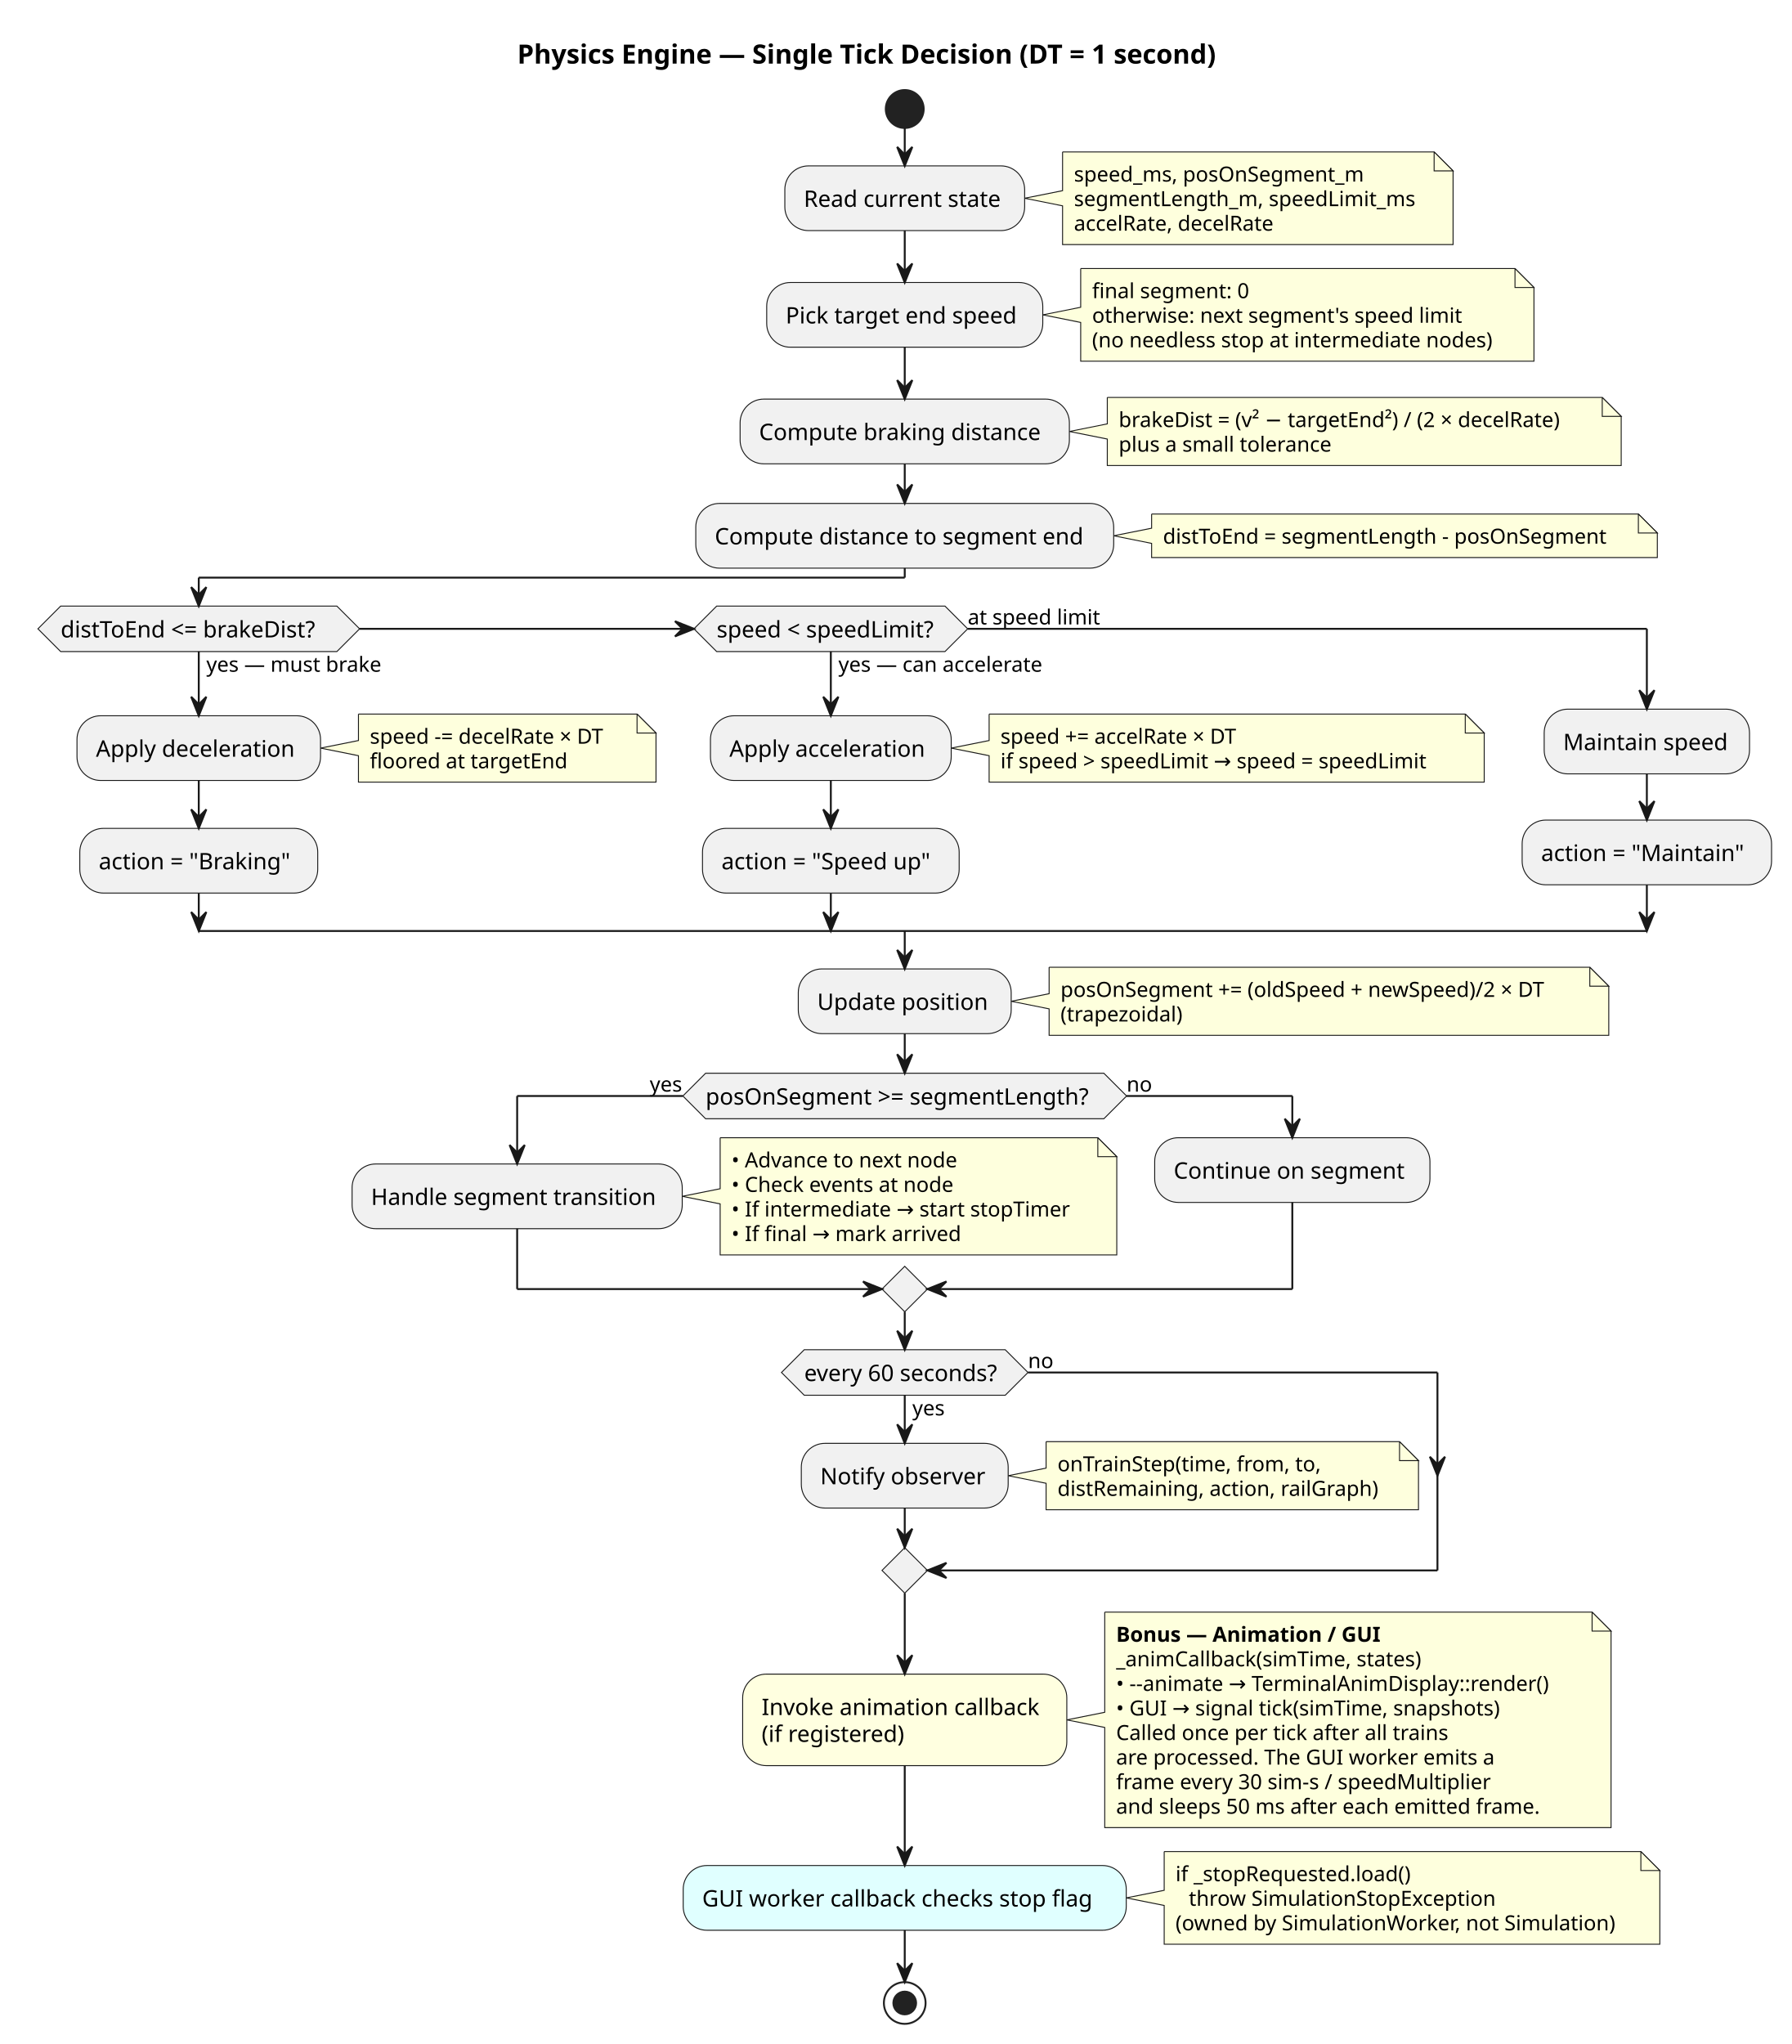
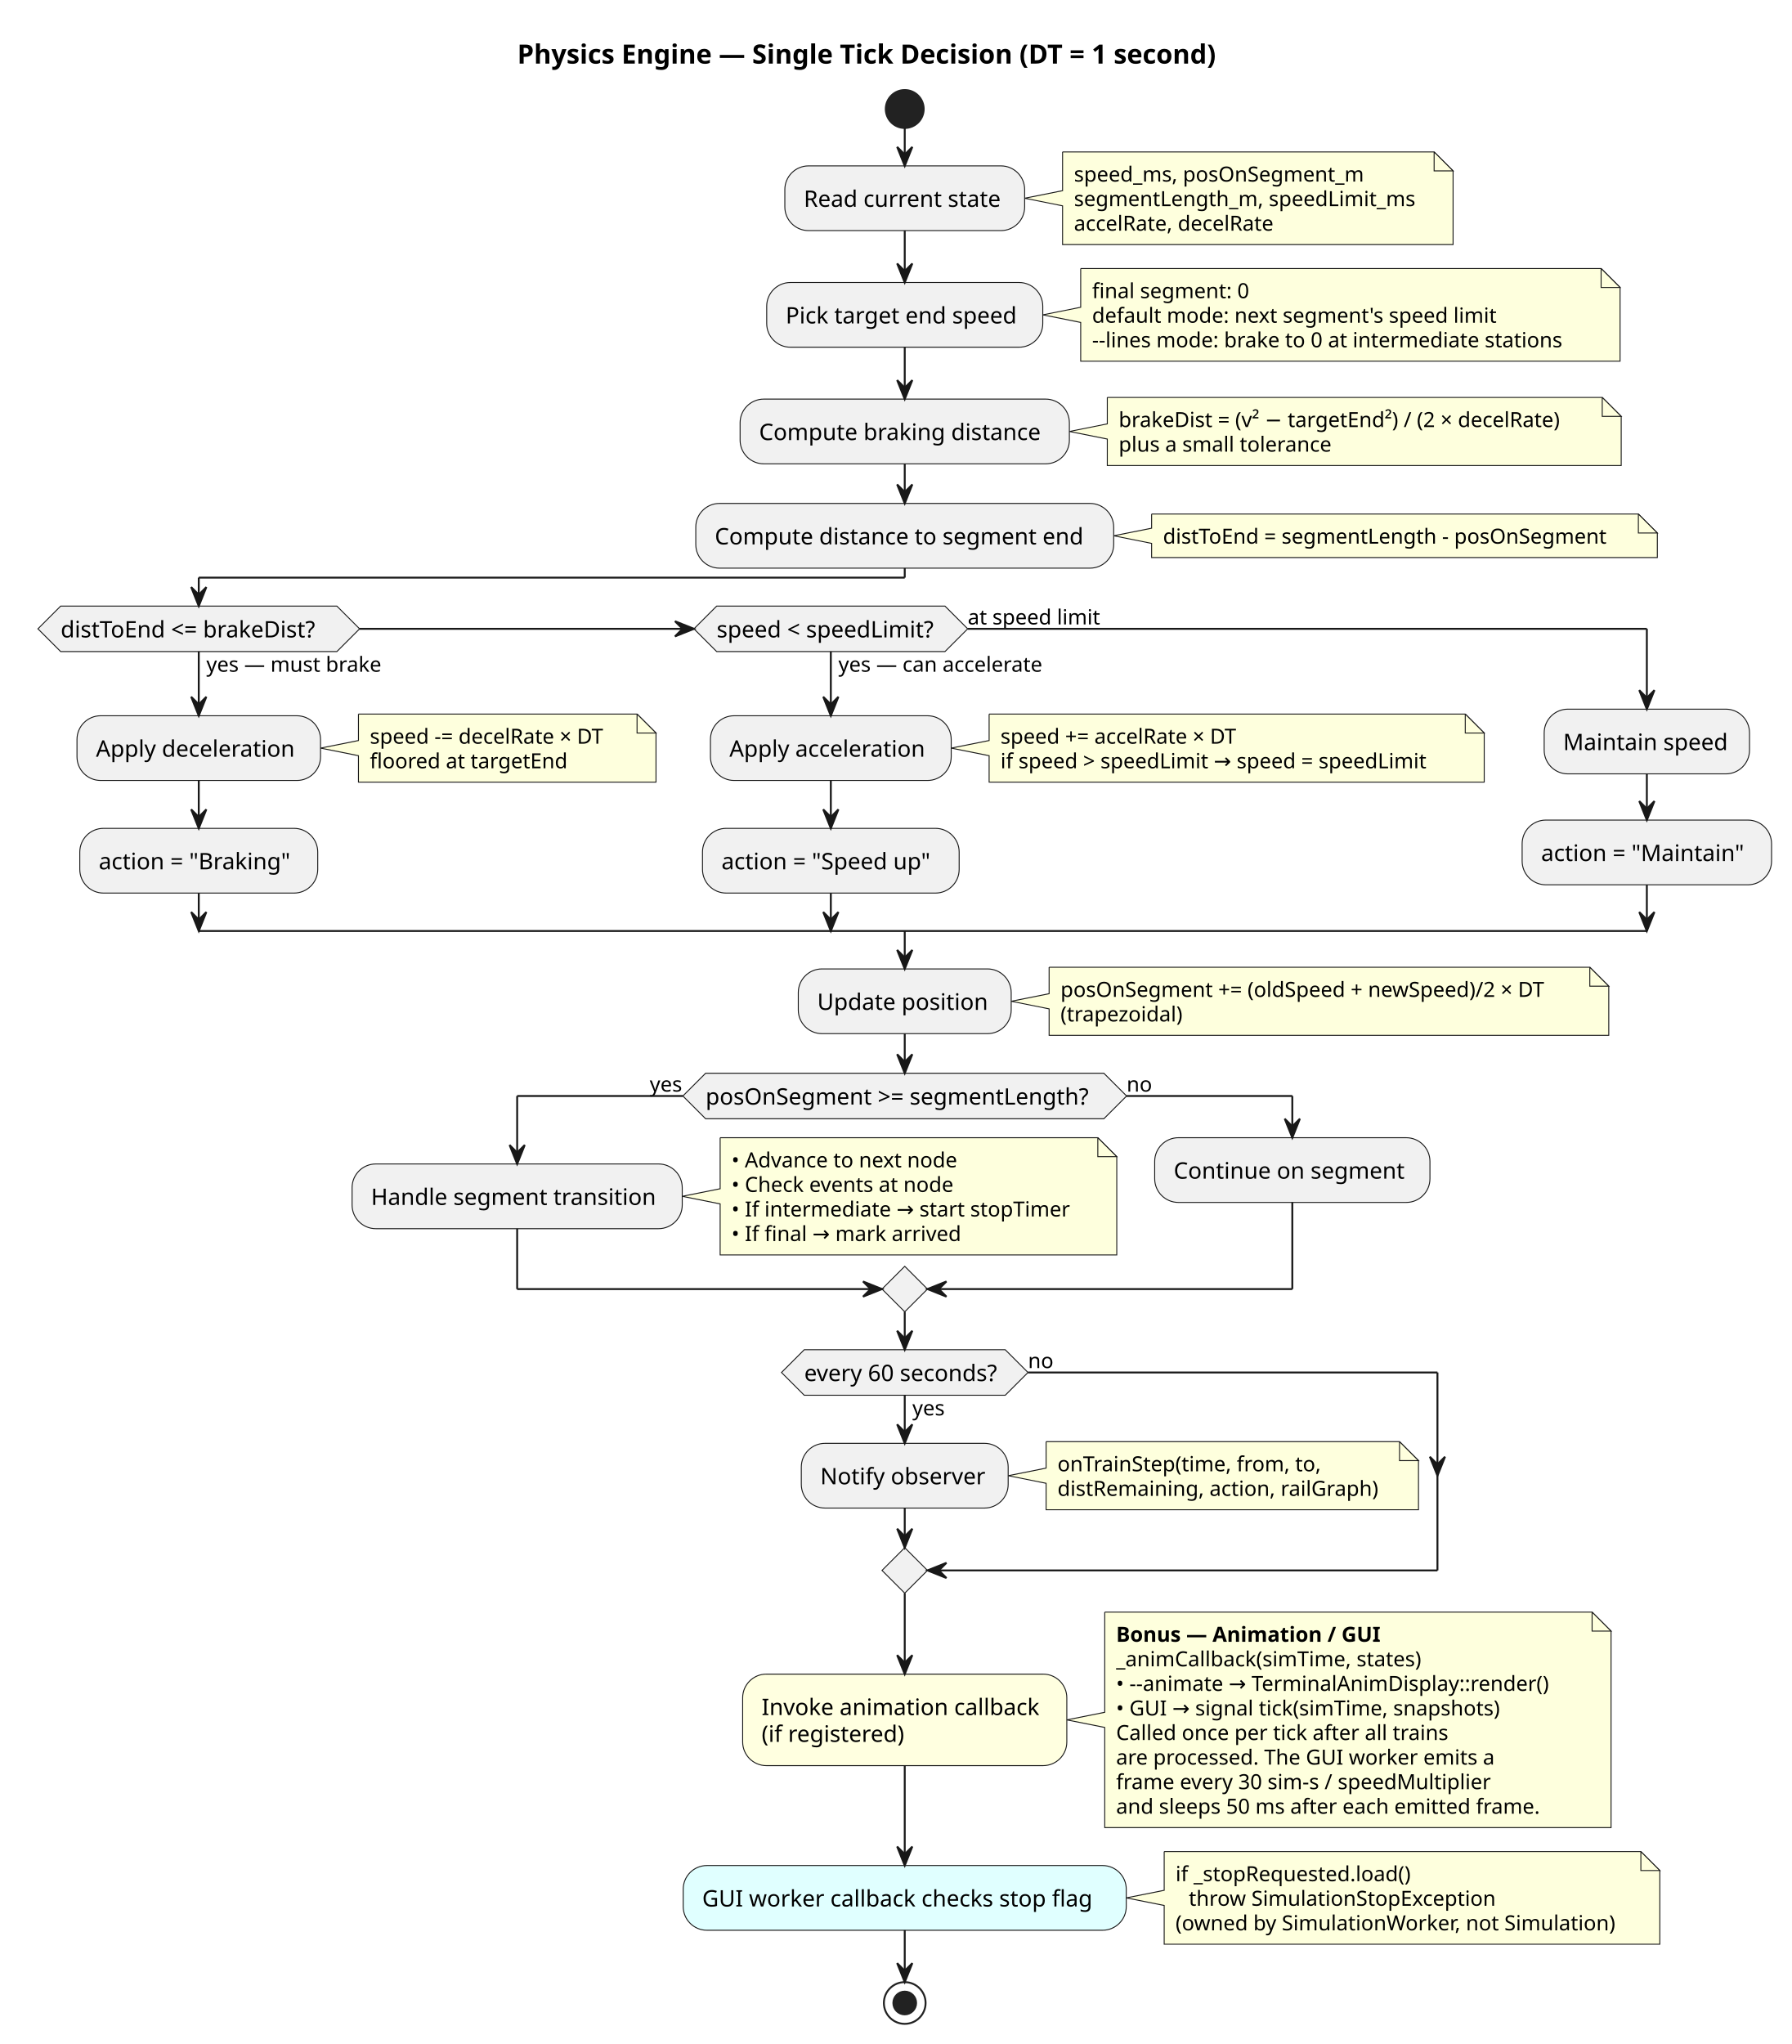
<svg xmlns="http://www.w3.org/2000/svg" contentStyleType="text/css" data-diagram-type="ACTIVITY" height="1078px" preserveAspectRatio="none" style="width:945px;height:1078px;background:#FFFFFF;" version="1.1" viewBox="0 0 945 1078" width="945px" zoomAndPan="magnify">
  <defs />
  <g>
    <g class="title" data-source-line="6">
      <text fill="#000000" font-family="sans-serif" font-size="14" font-weight="bold" lengthAdjust="spacing" textLength="396.758" x="272.825" y="33.535">Physics Engine — Single Tick Decision (DT = 1 second)</text>
    </g>
    <ellipse cx="477.204" cy="57.488" fill="#222222" rx="10" ry="10" style="stroke:#222222;stroke-width:1;" />
    <path d="M560.448,80.122 L560.448,100.555 L540.448,104.555 L560.448,108.555 L560.448,128.987 A0,0 0 0 0 560.448,128.987 L766.429,128.987 A0,0 0 0 0 766.429,128.987 L766.429,90.122 L756.429,80.122 L560.448,80.122 A0,0 0 0 0 560.448,80.122" fill="#FEFFDD" style="stroke:#181818;stroke-width:0.5;" />
    <path d="M756.429,80.122 L756.429,90.122 L766.429,90.122 L756.429,80.122" fill="#FEFFDD" style="stroke:#181818;stroke-width:0.5;" />
    <text fill="#000000" font-family="sans-serif" font-size="11" lengthAdjust="spacing" textLength="156.728" x="566.448" y="95.757">speed_ms, posOnSegment_m</text>
    <text fill="#000000" font-family="sans-serif" font-size="11" lengthAdjust="spacing" textLength="184.981" x="566.448" y="108.712">segmentLength_m, speedLimit_ms</text>
    <text fill="#000000" font-family="sans-serif" font-size="11" lengthAdjust="spacing" textLength="108.152" x="566.448" y="121.667">accelRate, decelRate</text>
    <rect fill="#F1F1F1" height="34.133" rx="12.5" ry="12.5" style="stroke:#181818;stroke-width:0.5;" width="126.488" x="413.96" y="87.488" />
    <text fill="#000000" font-family="sans-serif" font-size="12" lengthAdjust="spacing" textLength="106.488" x="423.96" y="109.09">Read current state</text>
-     <path d="M570.011,141.621 L570.011,162.054 L550.011,166.054 L570.011,170.054 L570.011,190.486 A0,0 0 0 0 570.011,190.486 L809.082,190.486 A0,0 0 0 0 809.082,190.486 L809.082,151.621 L799.082,141.621 L570.011,141.621 A0,0 0 0 0 570.011,141.621" fill="#FEFFDD" style="stroke:#181818;stroke-width:0.5;" />
-     <path d="M799.082,141.621 L799.082,151.621 L809.082,151.621 L799.082,141.621" fill="#FEFFDD" style="stroke:#181818;stroke-width:0.5;" />
+     <path d="M570.011,141.621 L570.011,162.054 L550.011,166.054 L570.011,170.054 L570.011,190.486 A0,0 0 0 0 570.011,190.486 L854.506,190.486 A0,0 0 0 0 854.506,190.486 L854.506,151.621 L844.506,141.621 L570.011,141.621 A0,0 0 0 0 570.011,141.621" fill="#FEFFDD" style="stroke:#181818;stroke-width:0.5;" />
+     <path d="M844.506,141.621 L844.506,151.621 L854.506,151.621 L844.506,141.621" fill="#FEFFDD" style="stroke:#181818;stroke-width:0.5;" />
    <text fill="#000000" font-family="sans-serif" font-size="11" lengthAdjust="spacing" textLength="86.636" x="576.011" y="157.256">final segment: 0</text>
-     <text fill="#000000" font-family="sans-serif" font-size="11" lengthAdjust="spacing" textLength="202.63" x="576.011" y="170.211">otherwise: next segment's speed limit</text>
-     <text fill="#000000" font-family="sans-serif" font-size="11" lengthAdjust="spacing" textLength="218.072" x="576.011" y="183.166">(no needless stop at intermediate nodes)</text>
+     <text fill="#000000" font-family="sans-serif" font-size="11" lengthAdjust="spacing" textLength="221.762" x="576.011" y="170.211">default mode: next segment's speed limit</text>
+     <text fill="#000000" font-family="sans-serif" font-size="11" lengthAdjust="spacing" textLength="263.495" x="576.011" y="183.166">--lines mode: brake to 0 at intermediate stations</text>
    <rect fill="#F1F1F1" height="34.133" rx="12.5" ry="12.5" style="stroke:#181818;stroke-width:0.5;" width="145.613" x="404.397" y="148.987" />
    <text fill="#000000" font-family="sans-serif" font-size="12" lengthAdjust="spacing" textLength="125.613" x="414.397" y="170.589">Pick target end speed</text>
    <path d="M584.044,209.598 L584.044,223.553 L564.044,227.553 L584.044,231.553 L584.044,245.508 A0,0 0 0 0 584.044,245.508 L855.101,245.508 A0,0 0 0 0 855.101,245.508 L855.101,219.598 L845.101,209.598 L584.044,209.598 A0,0 0 0 0 584.044,209.598" fill="#FEFFDD" style="stroke:#181818;stroke-width:0.5;" />
    <path d="M845.101,209.598 L845.101,219.598 L855.101,219.598 L845.101,209.598" fill="#FEFFDD" style="stroke:#181818;stroke-width:0.5;" />
    <text fill="#000000" font-family="sans-serif" font-size="11" lengthAdjust="spacing" textLength="250.057" x="590.044" y="225.232">brakeDist = (v² − targetEnd²) / (2 × decelRate)</text>
    <text fill="#000000" font-family="sans-serif" font-size="11" lengthAdjust="spacing" textLength="116.709" x="590.044" y="238.188">plus a small tolerance</text>
    <rect fill="#F1F1F1" height="34.133" rx="12.5" ry="12.5" style="stroke:#181818;stroke-width:0.5;" width="173.68" x="390.364" y="210.486" />
    <text fill="#000000" font-family="sans-serif" font-size="12" lengthAdjust="spacing" textLength="153.68" x="400.364" y="232.088">Compute braking distance</text>
    <path d="M607.417,271.097 L607.417,278.574 L587.417,282.574 L607.417,286.574 L607.417,294.052 A0,0 0 0 0 607.417,294.052 L874.161,294.052 A0,0 0 0 0 874.161,294.052 L874.161,281.097 L864.161,271.097 L607.417,271.097 A0,0 0 0 0 607.417,271.097" fill="#FEFFDD" style="stroke:#181818;stroke-width:0.5;" />
    <path d="M864.161,271.097 L864.161,281.097 L874.161,281.097 L864.161,271.097" fill="#FEFFDD" style="stroke:#181818;stroke-width:0.5;" />
    <text fill="#000000" font-family="sans-serif" font-size="11" lengthAdjust="spacing" textLength="245.744" x="613.417" y="286.731">distToEnd = segmentLength - posOnSegment</text>
    <rect fill="#F1F1F1" height="34.133" rx="12.5" ry="12.5" style="stroke:#181818;stroke-width:0.5;" width="220.426" x="366.991" y="265.508" />
    <text fill="#000000" font-family="sans-serif" font-size="12" lengthAdjust="spacing" textLength="200.426" x="376.991" y="287.109">Compute distance to segment end</text>
    <polygon fill="#F1F1F1" points="32,319.641,177.676,319.641,189.676,331.641,177.676,343.641,32,343.641,20,331.641,32,319.641" style="stroke:#181818;stroke-width:0.5;" />
    <text fill="#000000" font-family="sans-serif" font-size="11" lengthAdjust="spacing" textLength="95.799" x="108.838" y="354.275">yes — must brake</text>
    <text fill="#000000" font-family="sans-serif" font-size="12" lengthAdjust="spacing" textLength="145.676" x="32" y="336.176">distToEnd &lt;= brakeDist?</text>
    <path d="M189.066,376.596 L189.066,390.551 L169.066,394.551 L189.066,398.551 L189.066,412.506 A0,0 0 0 0 189.066,412.506 L346.014,412.506 A0,0 0 0 0 346.014,412.506 L346.014,386.596 L336.014,376.596 L189.066,376.596 A0,0 0 0 0 189.066,376.596" fill="#FEFFDD" style="stroke:#181818;stroke-width:0.5;" />
    <path d="M336.014,376.596 L336.014,386.596 L346.014,386.596 L336.014,376.596" fill="#FEFFDD" style="stroke:#181818;stroke-width:0.5;" />
    <text fill="#000000" font-family="sans-serif" font-size="11" lengthAdjust="spacing" textLength="135.948" x="195.066" y="392.231">speed -= decelRate × DT</text>
    <text fill="#000000" font-family="sans-serif" font-size="11" lengthAdjust="spacing" textLength="106.944" x="195.066" y="405.185">floored at targetEnd</text>
    <rect fill="#F1F1F1" height="34.133" rx="12.5" ry="12.5" style="stroke:#181818;stroke-width:0.5;" width="128.457" x="40.609" y="377.484" />
    <text fill="#000000" font-family="sans-serif" font-size="12" lengthAdjust="spacing" textLength="108.457" x="50.609" y="399.086">Apply deceleration</text>
    <rect fill="#F1F1F1" height="34.133" rx="12.5" ry="12.5" style="stroke:#181818;stroke-width:0.5;" width="125.498" x="42.089" y="436.872" />
    <text fill="#000000" font-family="sans-serif" font-size="12" lengthAdjust="spacing" textLength="105.498" x="52.089" y="458.474">action = "Braking"</text>
    <polygon fill="#F1F1F1" points="378.014,319.641,498.424,319.641,510.424,331.641,498.424,343.641,378.014,343.641,366.014,331.641,378.014,319.641" style="stroke:#181818;stroke-width:0.5;" />
    <text fill="#000000" font-family="sans-serif" font-size="11" lengthAdjust="spacing" textLength="111.058" x="442.219" y="354.275">yes — can accelerate</text>
    <text fill="#000000" font-family="sans-serif" font-size="12" lengthAdjust="spacing" textLength="120.41" x="378.014" y="336.176">speed &lt; speedLimit?</text>
    <text fill="#000000" font-family="sans-serif" font-size="11" lengthAdjust="spacing" textLength="72.784" x="510.424" y="329.32">at speed limit</text>
    <path d="M521.715,376.596 L521.715,390.551 L501.715,394.551 L521.715,398.551 L521.715,412.506 A0,0 0 0 0 521.715,412.506 L782.852,412.506 A0,0 0 0 0 782.852,412.506 L782.852,386.596 L772.852,376.596 L521.715,376.596 A0,0 0 0 0 521.715,376.596" fill="#FEFFDD" style="stroke:#181818;stroke-width:0.5;" />
    <path d="M772.852,376.596 L772.852,386.596 L782.852,386.596 L772.852,376.596" fill="#FEFFDD" style="stroke:#181818;stroke-width:0.5;" />
    <text fill="#000000" font-family="sans-serif" font-size="11" lengthAdjust="spacing" textLength="136.984" x="527.715" y="392.231">speed += accelRate × DT</text>
    <text fill="#000000" font-family="sans-serif" font-size="11" lengthAdjust="spacing" textLength="240.136" x="527.715" y="405.185">if speed &gt; speedLimit → speed = speedLimit</text>
    <rect fill="#F1F1F1" height="34.133" rx="12.5" ry="12.5" style="stroke:#181818;stroke-width:0.5;" width="126.992" x="374.723" y="377.484" />
    <text fill="#000000" font-family="sans-serif" font-size="12" lengthAdjust="spacing" textLength="106.992" x="384.723" y="399.086">Apply acceleration</text>
    <rect fill="#F1F1F1" height="34.133" rx="12.5" ry="12.5" style="stroke:#181818;stroke-width:0.5;" width="135.383" x="370.528" y="436.872" />
    <text fill="#000000" font-family="sans-serif" font-size="12" lengthAdjust="spacing" textLength="115.383" x="380.528" y="458.474">action = "Speed up"</text>
    <rect fill="#F1F1F1" height="34.133" rx="12.5" ry="12.5" style="stroke:#181818;stroke-width:0.5;" width="108.301" x="814.48" y="374.007" />
    <text fill="#000000" font-family="sans-serif" font-size="12" lengthAdjust="spacing" textLength="88.301" x="824.48" y="395.608">Maintain speed</text>
    <rect fill="#F1F1F1" height="34.133" rx="12.5" ry="12.5" style="stroke:#181818;stroke-width:0.5;" width="131.557" x="802.852" y="432.506" />
    <text fill="#000000" font-family="sans-serif" font-size="12" lengthAdjust="spacing" textLength="111.557" x="812.852" y="454.107">action = "Maintain"</text>
    <path d="M553.356,510.116 L553.356,524.071 L533.356,528.071 L553.356,532.071 L553.356,546.026 A0,0 0 0 0 553.356,546.026 L848.544,546.026 A0,0 0 0 0 848.544,546.026 L848.544,520.116 L838.544,510.116 L553.356,510.116 A0,0 0 0 0 553.356,510.116" fill="#FEFFDD" style="stroke:#181818;stroke-width:0.5;" />
    <path d="M838.544,510.116 L838.544,520.116 L848.544,520.116 L838.544,510.116" fill="#FEFFDD" style="stroke:#181818;stroke-width:0.5;" />
    <text fill="#000000" font-family="sans-serif" font-size="11" lengthAdjust="spacing" textLength="274.189" x="559.356" y="525.751">posOnSegment += (oldSpeed + newSpeed)/2 × DT</text>
    <text fill="#000000" font-family="sans-serif" font-size="11" lengthAdjust="spacing" textLength="67.316" x="559.356" y="538.706">(trapezoidal)</text>
    <rect fill="#F1F1F1" height="34.133" rx="12.5" ry="12.5" style="stroke:#181818;stroke-width:0.5;" width="112.303" x="421.053" y="511.005" />
    <text fill="#000000" font-family="sans-serif" font-size="12" lengthAdjust="spacing" textLength="92.303" x="431.053" y="532.606">Update position</text>
    <polygon fill="#F1F1F1" points="372.175,566.026,582.233,566.026,594.233,578.026,582.233,590.026,372.175,590.026,360.175,578.026,372.175,566.026" style="stroke:#181818;stroke-width:0.5;" />
    <text fill="#000000" font-family="sans-serif" font-size="12" lengthAdjust="spacing" textLength="210.059" x="372.175" y="582.562">posOnSegment &gt;= segmentLength?</text>
    <text fill="#000000" font-family="sans-serif" font-size="11" lengthAdjust="spacing" textLength="17.483" x="342.692" y="575.706">yes</text>
    <text fill="#000000" font-family="sans-serif" font-size="11" lengthAdjust="spacing" textLength="13.584" x="594.233" y="575.706">no</text>
    <path d="M379.844,600.026 L379.844,626.937 L359.844,630.937 L379.844,634.937 L379.844,661.847 A0,0 0 0 0 379.844,661.847 L589.042,661.847 A0,0 0 0 0 589.042,661.847 L589.042,610.026 L579.042,600.026 L379.844,600.026 A0,0 0 0 0 379.844,600.026" fill="#FEFFDD" style="stroke:#181818;stroke-width:0.5;" />
    <path d="M579.042,600.026 L579.042,610.026 L589.042,610.026 L579.042,600.026" fill="#FEFFDD" style="stroke:#181818;stroke-width:0.5;" />
    <text fill="#000000" font-family="sans-serif" font-size="11" lengthAdjust="spacing" textLength="126.28" x="385.844" y="615.661">• Advance to next node</text>
    <text fill="#000000" font-family="sans-serif" font-size="11" lengthAdjust="spacing" textLength="124.04" x="385.844" y="628.616">• Check events at node</text>
    <text fill="#000000" font-family="sans-serif" font-size="11" lengthAdjust="spacing" textLength="188.198" x="385.844" y="641.571">• If intermediate → start stopTimer</text>
    <text fill="#000000" font-family="sans-serif" font-size="11" lengthAdjust="spacing" textLength="129.363" x="385.844" y="654.526">• If final → mark arrived</text>
    <rect fill="#F1F1F1" height="34.133" rx="12.5" ry="12.5" style="stroke:#181818;stroke-width:0.5;" width="174.137" x="185.708" y="613.87" />
    <text fill="#000000" font-family="sans-serif" font-size="12" lengthAdjust="spacing" textLength="154.137" x="195.708" y="635.472">Handle segment transition</text>
    <rect fill="#F1F1F1" height="34.133" rx="12.5" ry="12.5" style="stroke:#181818;stroke-width:0.5;" width="145.18" x="609.042" y="600.026" />
    <text fill="#000000" font-family="sans-serif" font-size="12" lengthAdjust="spacing" textLength="125.18" x="619.042" y="621.628">Continue on segment</text>
    <polygon fill="#F1F1F1" points="477.204,667.847,489.204,679.847,477.204,691.847,465.204,679.847,477.204,667.847" style="stroke:#181818;stroke-width:0.5;" />
    <path d="M551.762,760.324 L551.762,774.279 L531.762,778.279 L551.762,782.279 L551.762,796.234 A0,0 0 0 0 551.762,796.234 L748.182,796.234 A0,0 0 0 0 748.182,796.234 L748.182,770.324 L738.182,760.324 L551.762,760.324 A0,0 0 0 0 551.762,760.324" fill="#FEFFDD" style="stroke:#181818;stroke-width:0.5;" />
    <path d="M738.182,760.324 L738.182,770.324 L748.182,770.324 L738.182,760.324" fill="#FEFFDD" style="stroke:#181818;stroke-width:0.5;" />
    <text fill="#000000" font-family="sans-serif" font-size="11" lengthAdjust="spacing" textLength="145.326" x="557.762" y="775.959">onTrainStep(time, from, to,</text>
    <text fill="#000000" font-family="sans-serif" font-size="11" lengthAdjust="spacing" textLength="175.42" x="557.762" y="788.914">distRemaining, action, railGraph)</text>
    <rect fill="#F1F1F1" height="34.133" rx="12.5" ry="12.5" style="stroke:#181818;stroke-width:0.5;" width="109.115" x="422.647" y="761.213" />
    <text fill="#000000" font-family="sans-serif" font-size="12" lengthAdjust="spacing" textLength="89.115" x="432.647" y="782.814">Notify observer</text>
    <polygon fill="#F1F1F1" points="424.188,711.847,530.22,711.847,542.22,723.847,530.22,735.847,424.188,735.847,412.188,723.847,424.188,711.847" style="stroke:#181818;stroke-width:0.5;" />
    <text fill="#000000" font-family="sans-serif" font-size="11" lengthAdjust="spacing" textLength="17.483" x="481.204" y="746.481">yes</text>
    <text fill="#000000" font-family="sans-serif" font-size="12" lengthAdjust="spacing" textLength="106.031" x="424.188" y="728.382">every 60 seconds?</text>
    <text fill="#000000" font-family="sans-serif" font-size="11" lengthAdjust="spacing" textLength="13.584" x="542.22" y="721.526">no</text>
    <polygon fill="#F1F1F1" points="477.204,816.234,489.204,828.234,477.204,840.234,465.204,828.234,477.204,816.234" style="stroke:#181818;stroke-width:0.5;" />
    <path d="M582.693,850.234 L582.693,903.055 L562.693,907.055 L582.693,911.055 L582.693,963.875 A0,0 0 0 0 582.693,963.875 L849.754,963.875 A0,0 0 0 0 849.754,963.875 L849.754,860.234 L839.754,850.234 L582.693,850.234 A0,0 0 0 0 582.693,850.234" fill="#FEFFDD" style="stroke:#181818;stroke-width:0.5;" />
    <path d="M839.754,850.234 L839.754,860.234 L849.754,860.234 L839.754,850.234" fill="#FEFFDD" style="stroke:#181818;stroke-width:0.5;" />
    <text fill="#000000" font-family="sans-serif" font-size="11" font-weight="bold" lengthAdjust="spacing" textLength="144.611" x="588.693" y="865.869">Bonus — Animation / GUI</text>
    <text fill="#000000" font-family="sans-serif" font-size="11" lengthAdjust="spacing" textLength="168.309" x="588.693" y="878.824">_animCallback(simTime, states)</text>
    <text fill="#000000" font-family="sans-serif" font-size="11" lengthAdjust="spacing" textLength="246.06" x="588.693" y="891.779">• --animate → TerminalAnimDisplay::render()</text>
    <text fill="#000000" font-family="sans-serif" font-size="11" lengthAdjust="spacing" textLength="214.962" x="588.693" y="904.734">• GUI → signal tick(simTime, snapshots)</text>
    <text fill="#000000" font-family="sans-serif" font-size="11" lengthAdjust="spacing" textLength="183.836" x="588.693" y="917.689">Called once per tick after all trains</text>
    <text fill="#000000" font-family="sans-serif" font-size="11" lengthAdjust="spacing" textLength="206.094" x="588.693" y="930.644">are processed. The GUI worker emits a</text>
    <text fill="#000000" font-family="sans-serif" font-size="11" lengthAdjust="spacing" textLength="209.725" x="588.693" y="943.6">frame every 30 sim-s / speedMultiplier</text>
    <text fill="#000000" font-family="sans-serif" font-size="11" lengthAdjust="spacing" textLength="232.434" x="588.693" y="956.555">and sleeps 50 ms after each emitted frame.</text>
    <rect fill="#FFFFE0" height="48.266" rx="12.5" ry="12.5" style="stroke:#181818;stroke-width:0.5;" width="170.978" x="391.715" y="882.922" />
    <text fill="#000000" font-family="sans-serif" font-size="12" lengthAdjust="spacing" textLength="150.978" x="401.715" y="904.523">Invoke animation callback</text>
    <text fill="#000000" font-family="sans-serif" font-size="12" lengthAdjust="spacing" textLength="78.469" x="401.715" y="918.656">(if registered)</text>
    <path d="M614.05,976.509 L614.05,996.941 L594.05,1000.941 L614.05,1004.941 L614.05,1025.374 A0,0 0 0 0 614.05,1025.374 L875.476,1025.374 A0,0 0 0 0 875.476,1025.374 L875.476,986.509 L865.476,976.509 L614.05,976.509 A0,0 0 0 0 614.05,976.509" fill="#FEFFDD" style="stroke:#181818;stroke-width:0.5;" />
    <path d="M865.476,976.509 L865.476,986.509 L875.476,986.509 L865.476,976.509" fill="#FEFFDD" style="stroke:#181818;stroke-width:0.5;" />
    <text fill="#000000" font-family="sans-serif" font-size="11" lengthAdjust="spacing" textLength="128.912" x="620.05" y="992.144">if _stopRequested.load()</text>
    <text fill="#000000" font-family="sans-serif" font-size="11" lengthAdjust="spacing" textLength="166.477" x="627.011" y="1005.099">throw SimulationStopException</text>
    <text fill="#000000" font-family="sans-serif" font-size="11" lengthAdjust="spacing" textLength="240.426" x="620.05" y="1018.054">(owned by SimulationWorker, not Simulation)</text>
    <rect fill="#E0FFFF" height="34.133" rx="12.5" ry="12.5" style="stroke:#181818;stroke-width:0.5;" width="233.691" x="360.358" y="983.875" />
    <text fill="#000000" font-family="sans-serif" font-size="12" lengthAdjust="spacing" textLength="213.691" x="370.358" y="1005.477">GUI worker callback checks stop flag</text>
    <ellipse cx="477.204" cy="1056.374" fill="none" rx="11" ry="11" style="stroke:#222222;stroke-width:1;" />
    <ellipse cx="477.204" cy="1056.374" fill="#222222" rx="6" ry="6" style="stroke:#222222;stroke-width:1;" />
    <line style="stroke:#181818;stroke-width:1;" x1="477.204" x2="477.204" y1="67.488" y2="87.488" />
    <polygon fill="#181818" points="473.204,77.488,477.204,87.488,481.204,77.488,477.204,81.488" style="stroke:#181818;stroke-width:1;" />
    <line style="stroke:#181818;stroke-width:1;" x1="477.204" x2="477.204" y1="121.621" y2="148.987" />
    <polygon fill="#181818" points="473.204,138.987,477.204,148.987,481.204,138.987,477.204,142.987" style="stroke:#181818;stroke-width:1;" />
    <line style="stroke:#181818;stroke-width:1;" x1="477.204" x2="477.204" y1="183.12" y2="210.486" />
    <polygon fill="#181818" points="473.204,200.486,477.204,210.486,481.204,200.486,477.204,204.486" style="stroke:#181818;stroke-width:1;" />
    <line style="stroke:#181818;stroke-width:1;" x1="477.204" x2="477.204" y1="244.619" y2="265.508" />
    <polygon fill="#181818" points="473.204,255.508,477.204,265.508,481.204,255.508,477.204,259.508" style="stroke:#181818;stroke-width:1;" />
    <line style="stroke:#181818;stroke-width:1;" x1="104.838" x2="104.838" y1="411.617" y2="436.872" />
    <polygon fill="#181818" points="100.838,426.872,104.838,436.872,108.838,426.872,104.838,430.872" style="stroke:#181818;stroke-width:1;" />
    <line style="stroke:#181818;stroke-width:1;" x1="438.219" x2="438.219" y1="411.617" y2="436.872" />
    <polygon fill="#181818" points="434.219,426.872,438.219,436.872,442.219,426.872,438.219,430.872" style="stroke:#181818;stroke-width:1;" />
    <line style="stroke:#181818;stroke-width:1;" x1="868.63" x2="868.63" y1="408.14" y2="432.506" />
    <polygon fill="#181818" points="864.63,422.506,868.63,432.506,872.63,422.506,868.63,426.506" style="stroke:#181818;stroke-width:1;" />
    <line style="stroke:#181818;stroke-width:1;" x1="104.838" x2="104.838" y1="343.641" y2="377.484" />
    <polygon fill="#181818" points="100.838,367.484,104.838,377.484,108.838,367.484,104.838,371.484" style="stroke:#181818;stroke-width:1;" />
    <line style="stroke:#181818;stroke-width:1;" x1="104.838" x2="104.838" y1="471.005" y2="491.005" />
    <polygon fill="#181818" points="100.838,481.005,104.838,491.005,108.838,481.005,104.838,485.005" style="stroke:#181818;stroke-width:1;" />
    <line style="stroke:#181818;stroke-width:1;" x1="438.219" x2="438.219" y1="343.641" y2="377.484" />
    <polygon fill="#181818" points="434.219,367.484,438.219,377.484,442.219,367.484,438.219,371.484" style="stroke:#181818;stroke-width:1;" />
    <line style="stroke:#181818;stroke-width:1;" x1="438.219" x2="438.219" y1="471.005" y2="491.005" />
    <polygon fill="#181818" points="434.219,481.005,438.219,491.005,442.219,481.005,438.219,485.005" style="stroke:#181818;stroke-width:1;" />
    <line style="stroke:#181818;stroke-width:1;" x1="189.676" x2="366.014" y1="331.641" y2="331.641" />
    <polygon fill="#181818" points="356.014,327.641,366.014,331.641,356.014,335.641,360.014,331.641" style="stroke:#181818;stroke-width:1;" />
    <line style="stroke:#181818;stroke-width:1;" x1="477.204" x2="477.204" y1="299.641" y2="304.641" />
    <line style="stroke:#181818;stroke-width:1;" x1="477.204" x2="104.838" y1="304.641" y2="304.641" />
    <line style="stroke:#181818;stroke-width:1;" x1="104.838" x2="104.838" y1="304.641" y2="319.641" />
    <polygon fill="#181818" points="100.838,309.641,104.838,319.641,108.838,309.641,104.838,313.641" style="stroke:#181818;stroke-width:1;" />
    <line style="stroke:#181818;stroke-width:1;" x1="510.424" x2="868.63" y1="331.641" y2="331.641" />
    <line style="stroke:#181818;stroke-width:1;" x1="868.63" x2="868.63" y1="331.641" y2="374.007" />
    <polygon fill="#181818" points="864.63,364.007,868.63,374.007,872.63,364.007,868.63,368.007" style="stroke:#181818;stroke-width:1;" />
    <line style="stroke:#181818;stroke-width:1;" x1="868.63" x2="868.63" y1="466.639" y2="491.005" />
    <polygon fill="#181818" points="864.63,481.005,868.63,491.005,872.63,481.005,868.63,485.005" style="stroke:#181818;stroke-width:1;" />
    <line style="stroke:#181818;stroke-width:1;" x1="104.838" x2="868.63" y1="491.005" y2="491.005" />
    <line style="stroke:#181818;stroke-width:1;" x1="477.204" x2="477.204" y1="491.005" y2="511.005" />
    <polygon fill="#181818" points="473.204,501.005,477.204,511.005,481.204,501.005,477.204,505.005" style="stroke:#181818;stroke-width:1;" />
    <line style="stroke:#181818;stroke-width:1;" x1="360.175" x2="272.776" y1="578.026" y2="578.026" />
    <line style="stroke:#181818;stroke-width:1;" x1="272.776" x2="272.776" y1="578.026" y2="613.87" />
    <polygon fill="#181818" points="268.776,603.87,272.776,613.87,276.776,603.87,272.776,607.87" style="stroke:#181818;stroke-width:1;" />
    <line style="stroke:#181818;stroke-width:1;" x1="594.233" x2="681.632" y1="578.026" y2="578.026" />
    <line style="stroke:#181818;stroke-width:1;" x1="681.632" x2="681.632" y1="578.026" y2="600.026" />
    <polygon fill="#181818" points="677.632,590.026,681.632,600.026,685.632,590.026,681.632,594.026" style="stroke:#181818;stroke-width:1;" />
    <line style="stroke:#181818;stroke-width:1;" x1="272.776" x2="272.776" y1="648.003" y2="679.847" />
    <line style="stroke:#181818;stroke-width:1;" x1="272.776" x2="465.204" y1="679.847" y2="679.847" />
    <polygon fill="#181818" points="455.204,675.847,465.204,679.847,455.204,683.847,459.204,679.847" style="stroke:#181818;stroke-width:1;" />
    <line style="stroke:#181818;stroke-width:1;" x1="681.632" x2="681.632" y1="634.159" y2="679.847" />
    <line style="stroke:#181818;stroke-width:1;" x1="681.632" x2="489.204" y1="679.847" y2="679.847" />
    <polygon fill="#181818" points="499.204,675.847,489.204,679.847,499.204,683.847,495.204,679.847" style="stroke:#181818;stroke-width:1;" />
    <line style="stroke:#181818;stroke-width:1;" x1="477.204" x2="477.204" y1="545.138" y2="566.026" />
    <polygon fill="#181818" points="473.204,556.026,477.204,566.026,481.204,556.026,477.204,560.026" style="stroke:#181818;stroke-width:1;" />
    <line style="stroke:#181818;stroke-width:1;" x1="477.204" x2="477.204" y1="735.847" y2="761.213" />
    <polygon fill="#181818" points="473.204,751.213,477.204,761.213,481.204,751.213,477.204,755.213" style="stroke:#181818;stroke-width:1;" />
    <line style="stroke:#181818;stroke-width:1;" x1="542.22" x2="758.182" y1="723.847" y2="723.847" />
    <polygon fill="#181818" points="754.182,768.279,758.182,778.279,762.182,768.279,758.182,772.279" style="stroke:#181818;stroke-width:1;" />
    <line style="stroke:#181818;stroke-width:1;" x1="758.182" x2="758.182" y1="723.847" y2="828.234" />
    <line style="stroke:#181818;stroke-width:1;" x1="758.182" x2="489.204" y1="828.234" y2="828.234" />
    <polygon fill="#181818" points="499.204,824.234,489.204,828.234,499.204,832.234,495.204,828.234" style="stroke:#181818;stroke-width:1;" />
    <line style="stroke:#181818;stroke-width:1;" x1="477.204" x2="477.204" y1="795.346" y2="816.234" />
    <polygon fill="#181818" points="473.204,806.234,477.204,816.234,481.204,806.234,477.204,810.234" style="stroke:#181818;stroke-width:1;" />
    <line style="stroke:#181818;stroke-width:1;" x1="477.204" x2="477.204" y1="691.847" y2="711.847" />
    <polygon fill="#181818" points="473.204,701.847,477.204,711.847,481.204,701.847,477.204,705.847" style="stroke:#181818;stroke-width:1;" />
    <line style="stroke:#181818;stroke-width:1;" x1="477.204" x2="477.204" y1="840.234" y2="882.922" />
    <polygon fill="#181818" points="473.204,872.922,477.204,882.922,481.204,872.922,477.204,876.922" style="stroke:#181818;stroke-width:1;" />
    <line style="stroke:#181818;stroke-width:1;" x1="477.204" x2="477.204" y1="931.188" y2="983.875" />
    <polygon fill="#181818" points="473.204,973.875,477.204,983.875,481.204,973.875,477.204,977.875" style="stroke:#181818;stroke-width:1;" />
    <line style="stroke:#181818;stroke-width:1;" x1="477.204" x2="477.204" y1="1018.008" y2="1045.374" />
    <polygon fill="#181818" points="473.204,1035.374,477.204,1045.374,481.204,1035.374,477.204,1039.374" style="stroke:#181818;stroke-width:1;" />
  </g>
</svg>
